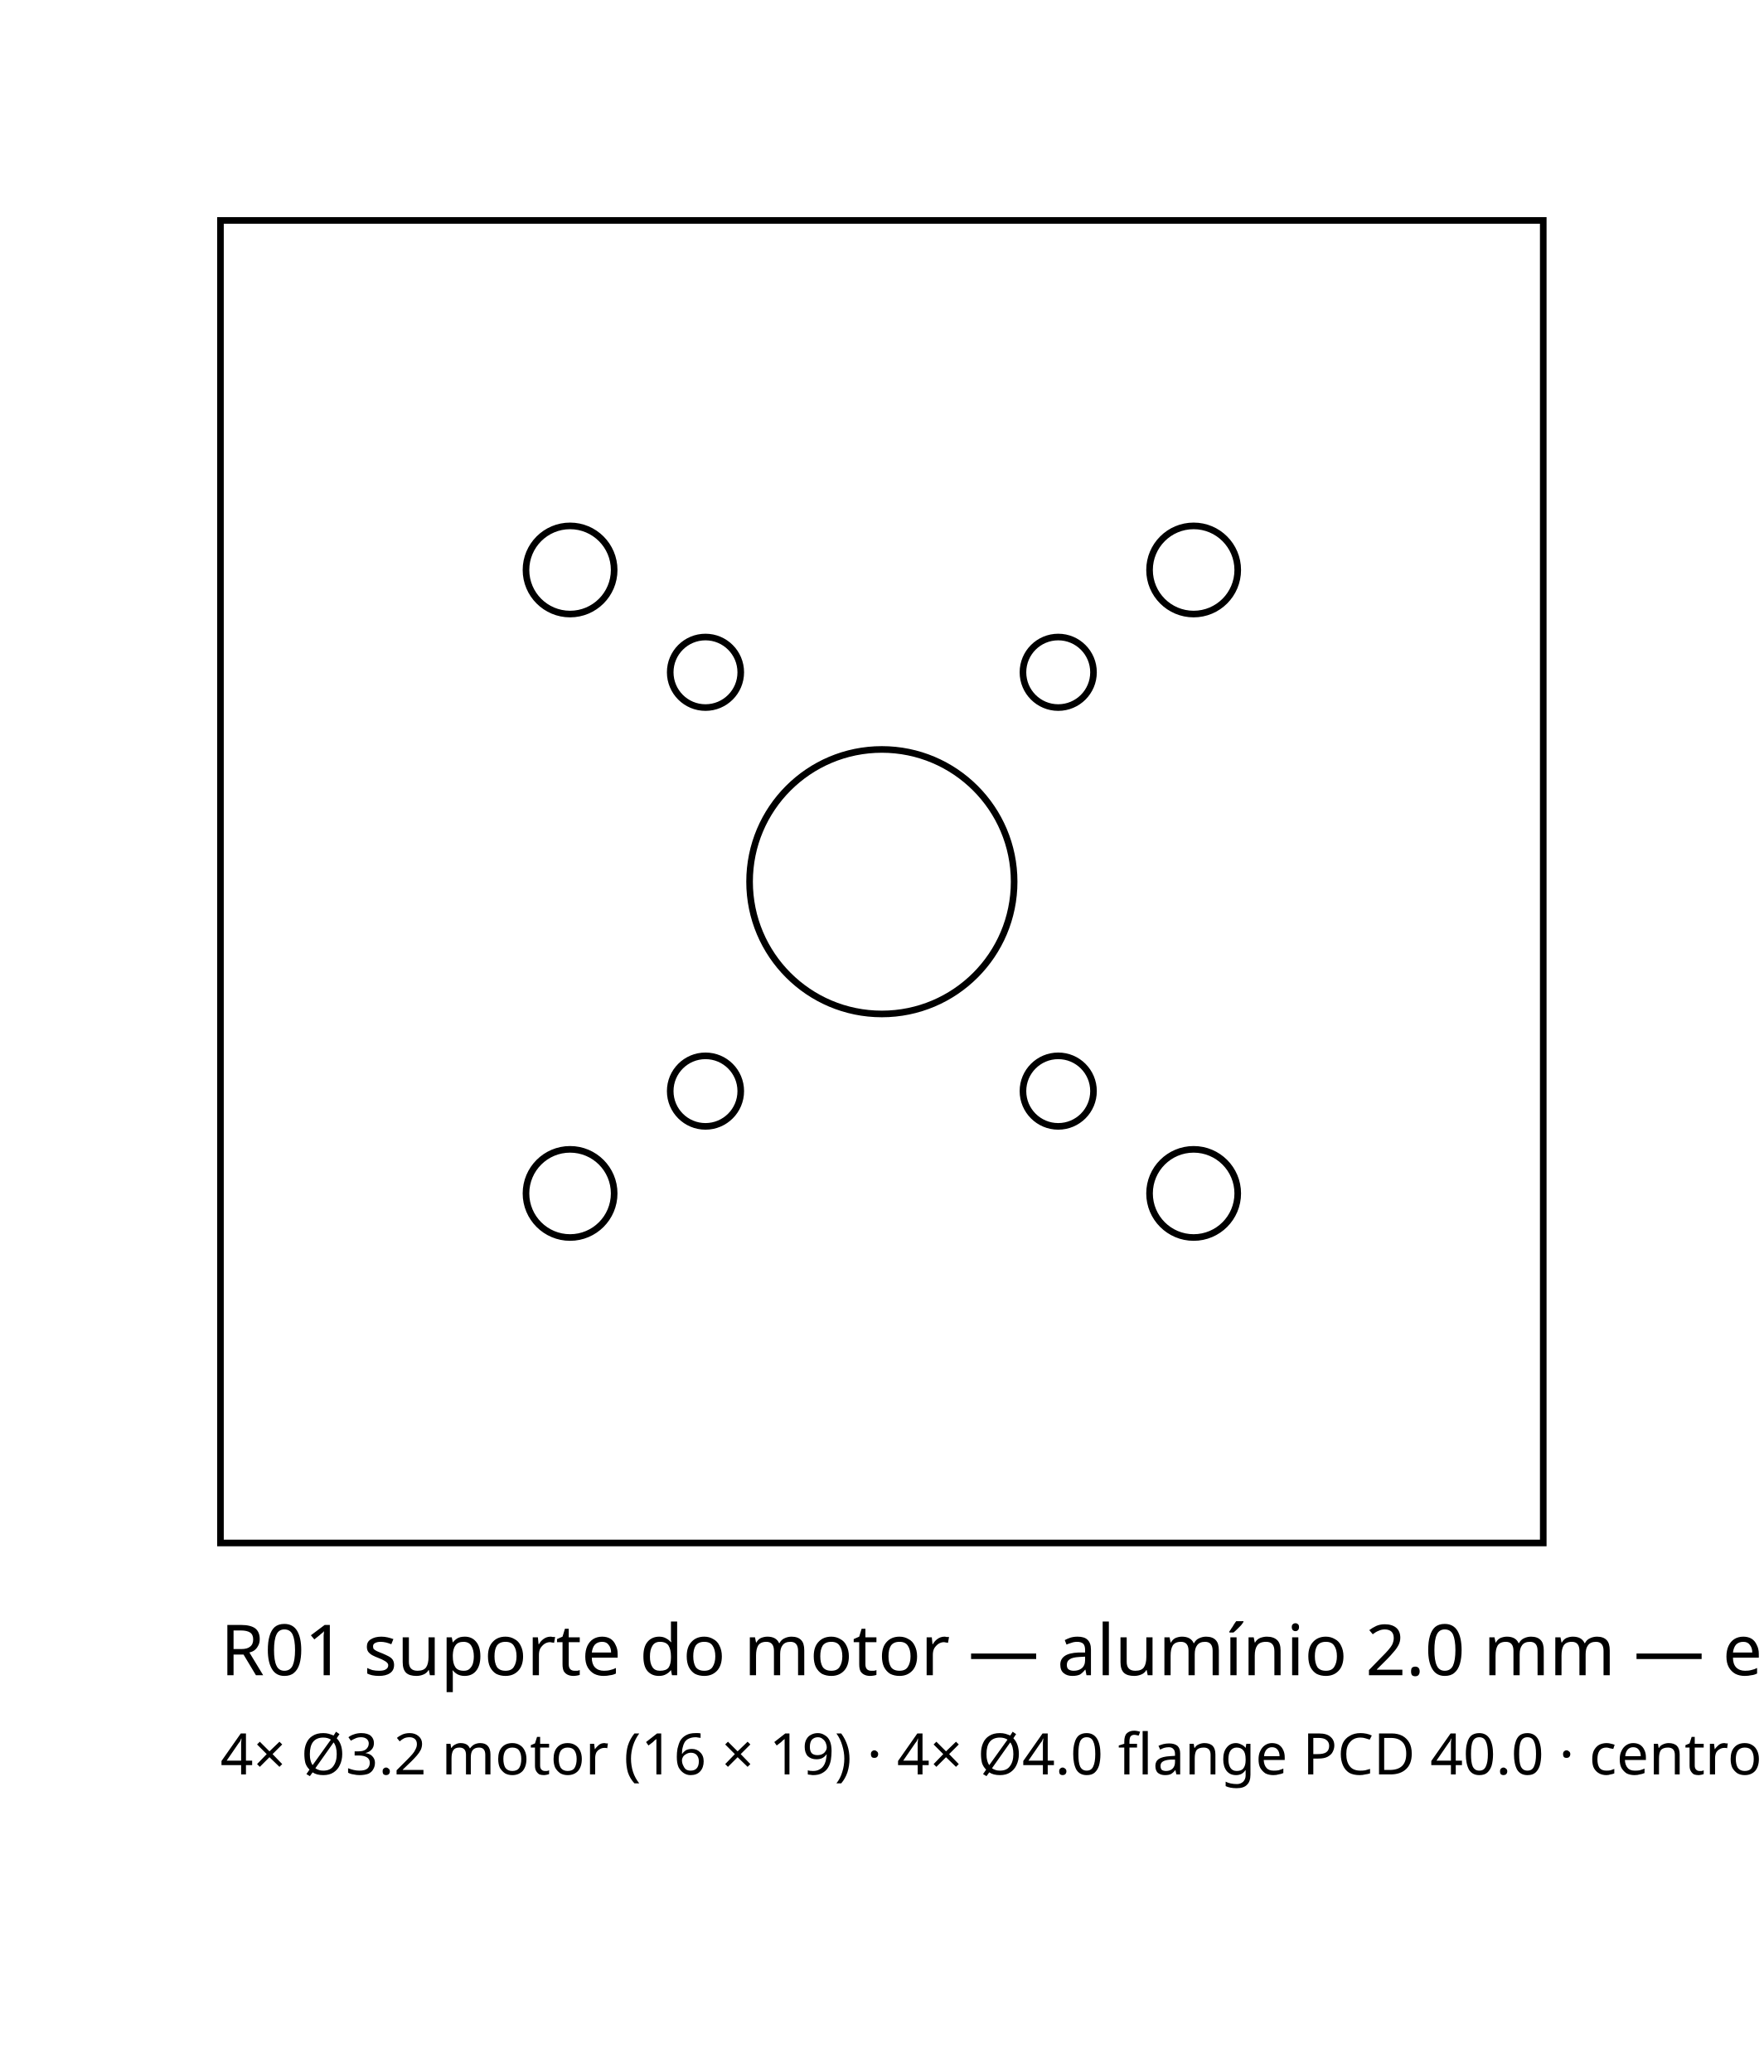
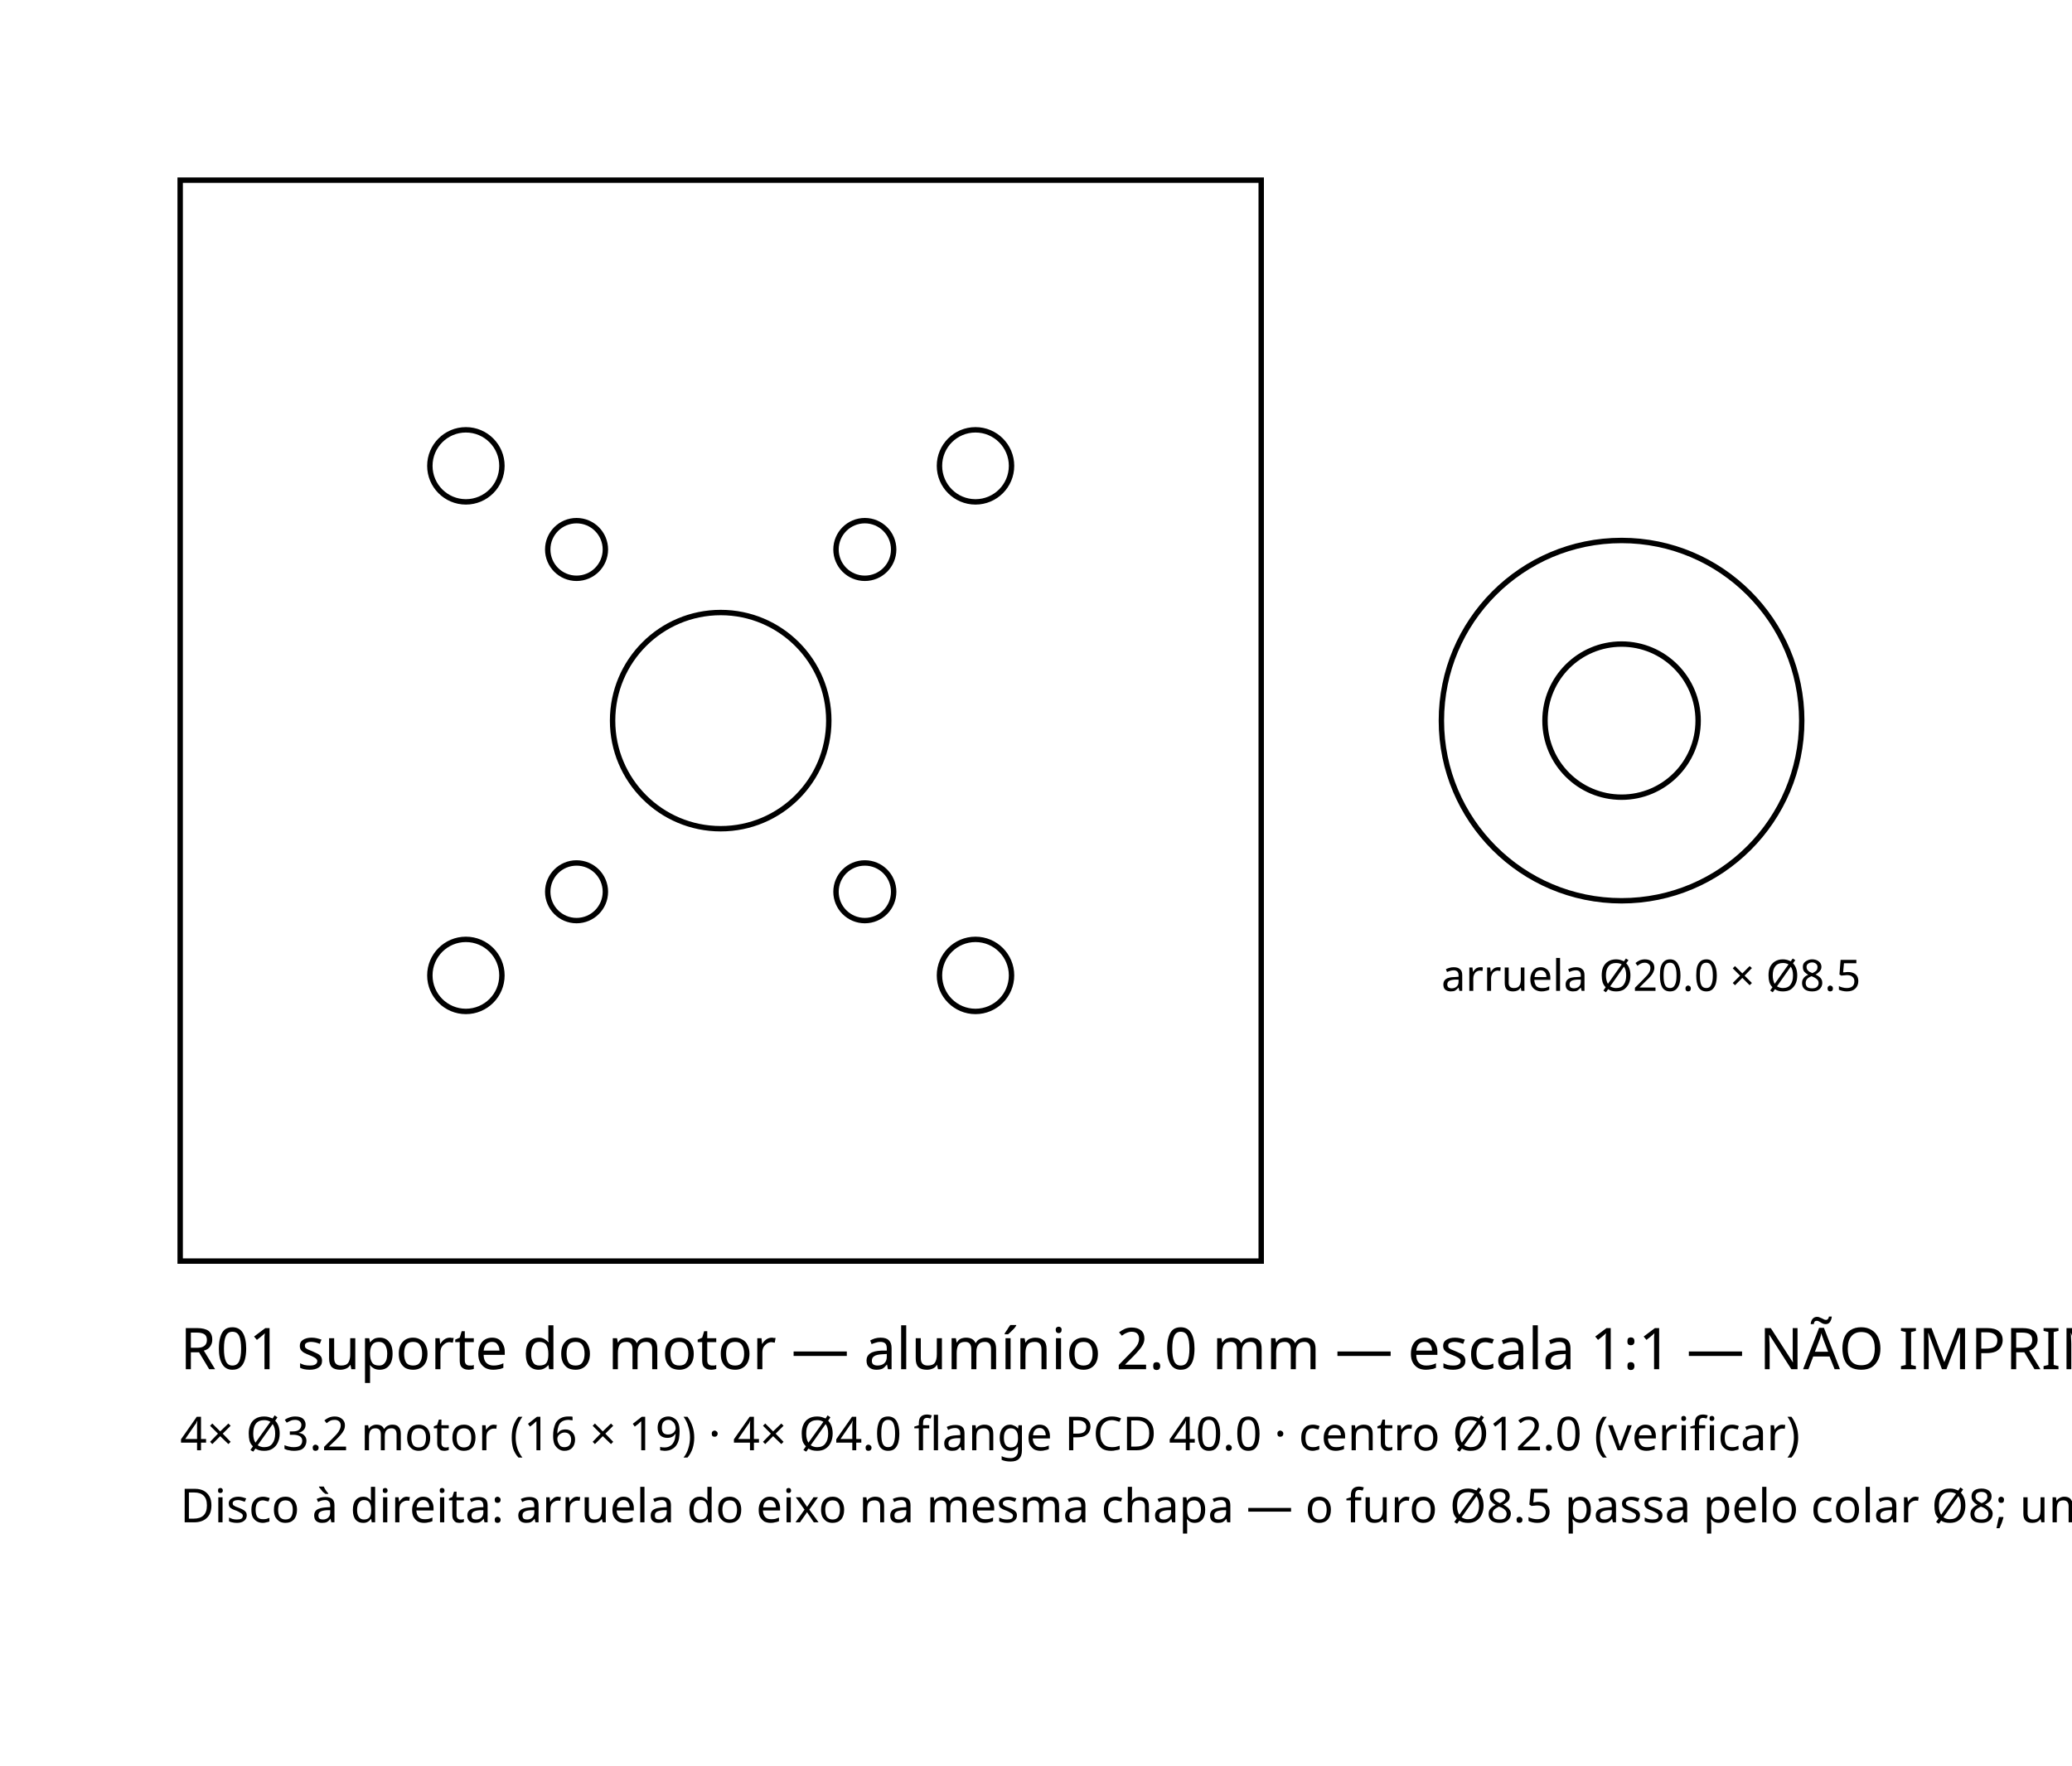
- <svg xmlns="http://www.w3.org/2000/svg" width="80.0mm" height="94.0mm" viewBox="-40.0 -40.0 80.0 94.0">
+ <svg xmlns="http://www.w3.org/2000/svg" width="115.0mm" height="98.0mm" viewBox="-40.0 -40.0 115.0 98.0">
  <rect x="-30.0" y="-30.0" width="60.0" height="60.0" fill="none" stroke="#000" stroke-width="0.3" />
  <circle cx="-8.000" cy="9.500" r="1.600" fill="none" stroke="#000" stroke-width="0.3" />
  <circle cx="8.000" cy="9.500" r="1.600" fill="none" stroke="#000" stroke-width="0.3" />
  <circle cx="8.000" cy="-9.500" r="1.600" fill="none" stroke="#000" stroke-width="0.3" />
  <circle cx="-8.000" cy="-9.500" r="1.600" fill="none" stroke="#000" stroke-width="0.3" />
  <circle cx="14.142" cy="-14.142" r="2.000" fill="none" stroke="#000" stroke-width="0.3" />
  <circle cx="-14.142" cy="-14.142" r="2.000" fill="none" stroke="#000" stroke-width="0.3" />
  <circle cx="-14.142" cy="14.142" r="2.000" fill="none" stroke="#000" stroke-width="0.3" />
  <circle cx="14.142" cy="14.142" r="2.000" fill="none" stroke="#000" stroke-width="0.3" />
  <circle cx="0.000" cy="-0.000" r="6.000" fill="none" stroke="#000" stroke-width="0.3" />
+   <circle cx="50.000" cy="-0.000" r="10.000" fill="none" stroke="#000" stroke-width="0.3" />
+   <circle cx="50.000" cy="-0.000" r="4.250" fill="none" stroke="#000" stroke-width="0.3" />
+   <text x="40.000" y="15.000" font-size="2.4" font-family="sans-serif">arruela Ø20.0 × Ø8.5</text>
  <text x="-30.0" y="36.0" font-size="3.2" font-family="sans-serif">R01 suporte do motor — alumínio 2.0 mm — escala 1:1 — NÃO IMPRIMIR EM 3D</text>
  <text x="-30.0" y="40.5" font-size="2.6" font-family="sans-serif">4× Ø3.2 motor (16 × 19) · 4× Ø4.0 flange PCD 40.0 · centro Ø12.0 (verificar)</text>
+   <text x="-30.0" y="44.5" font-size="2.6" font-family="sans-serif">Disco à direita: arruela do eixo na mesma chapa — o furo Ø8.5 passa pelo colar Ø8; uma arruela M6 não passa.</text>
</svg>
